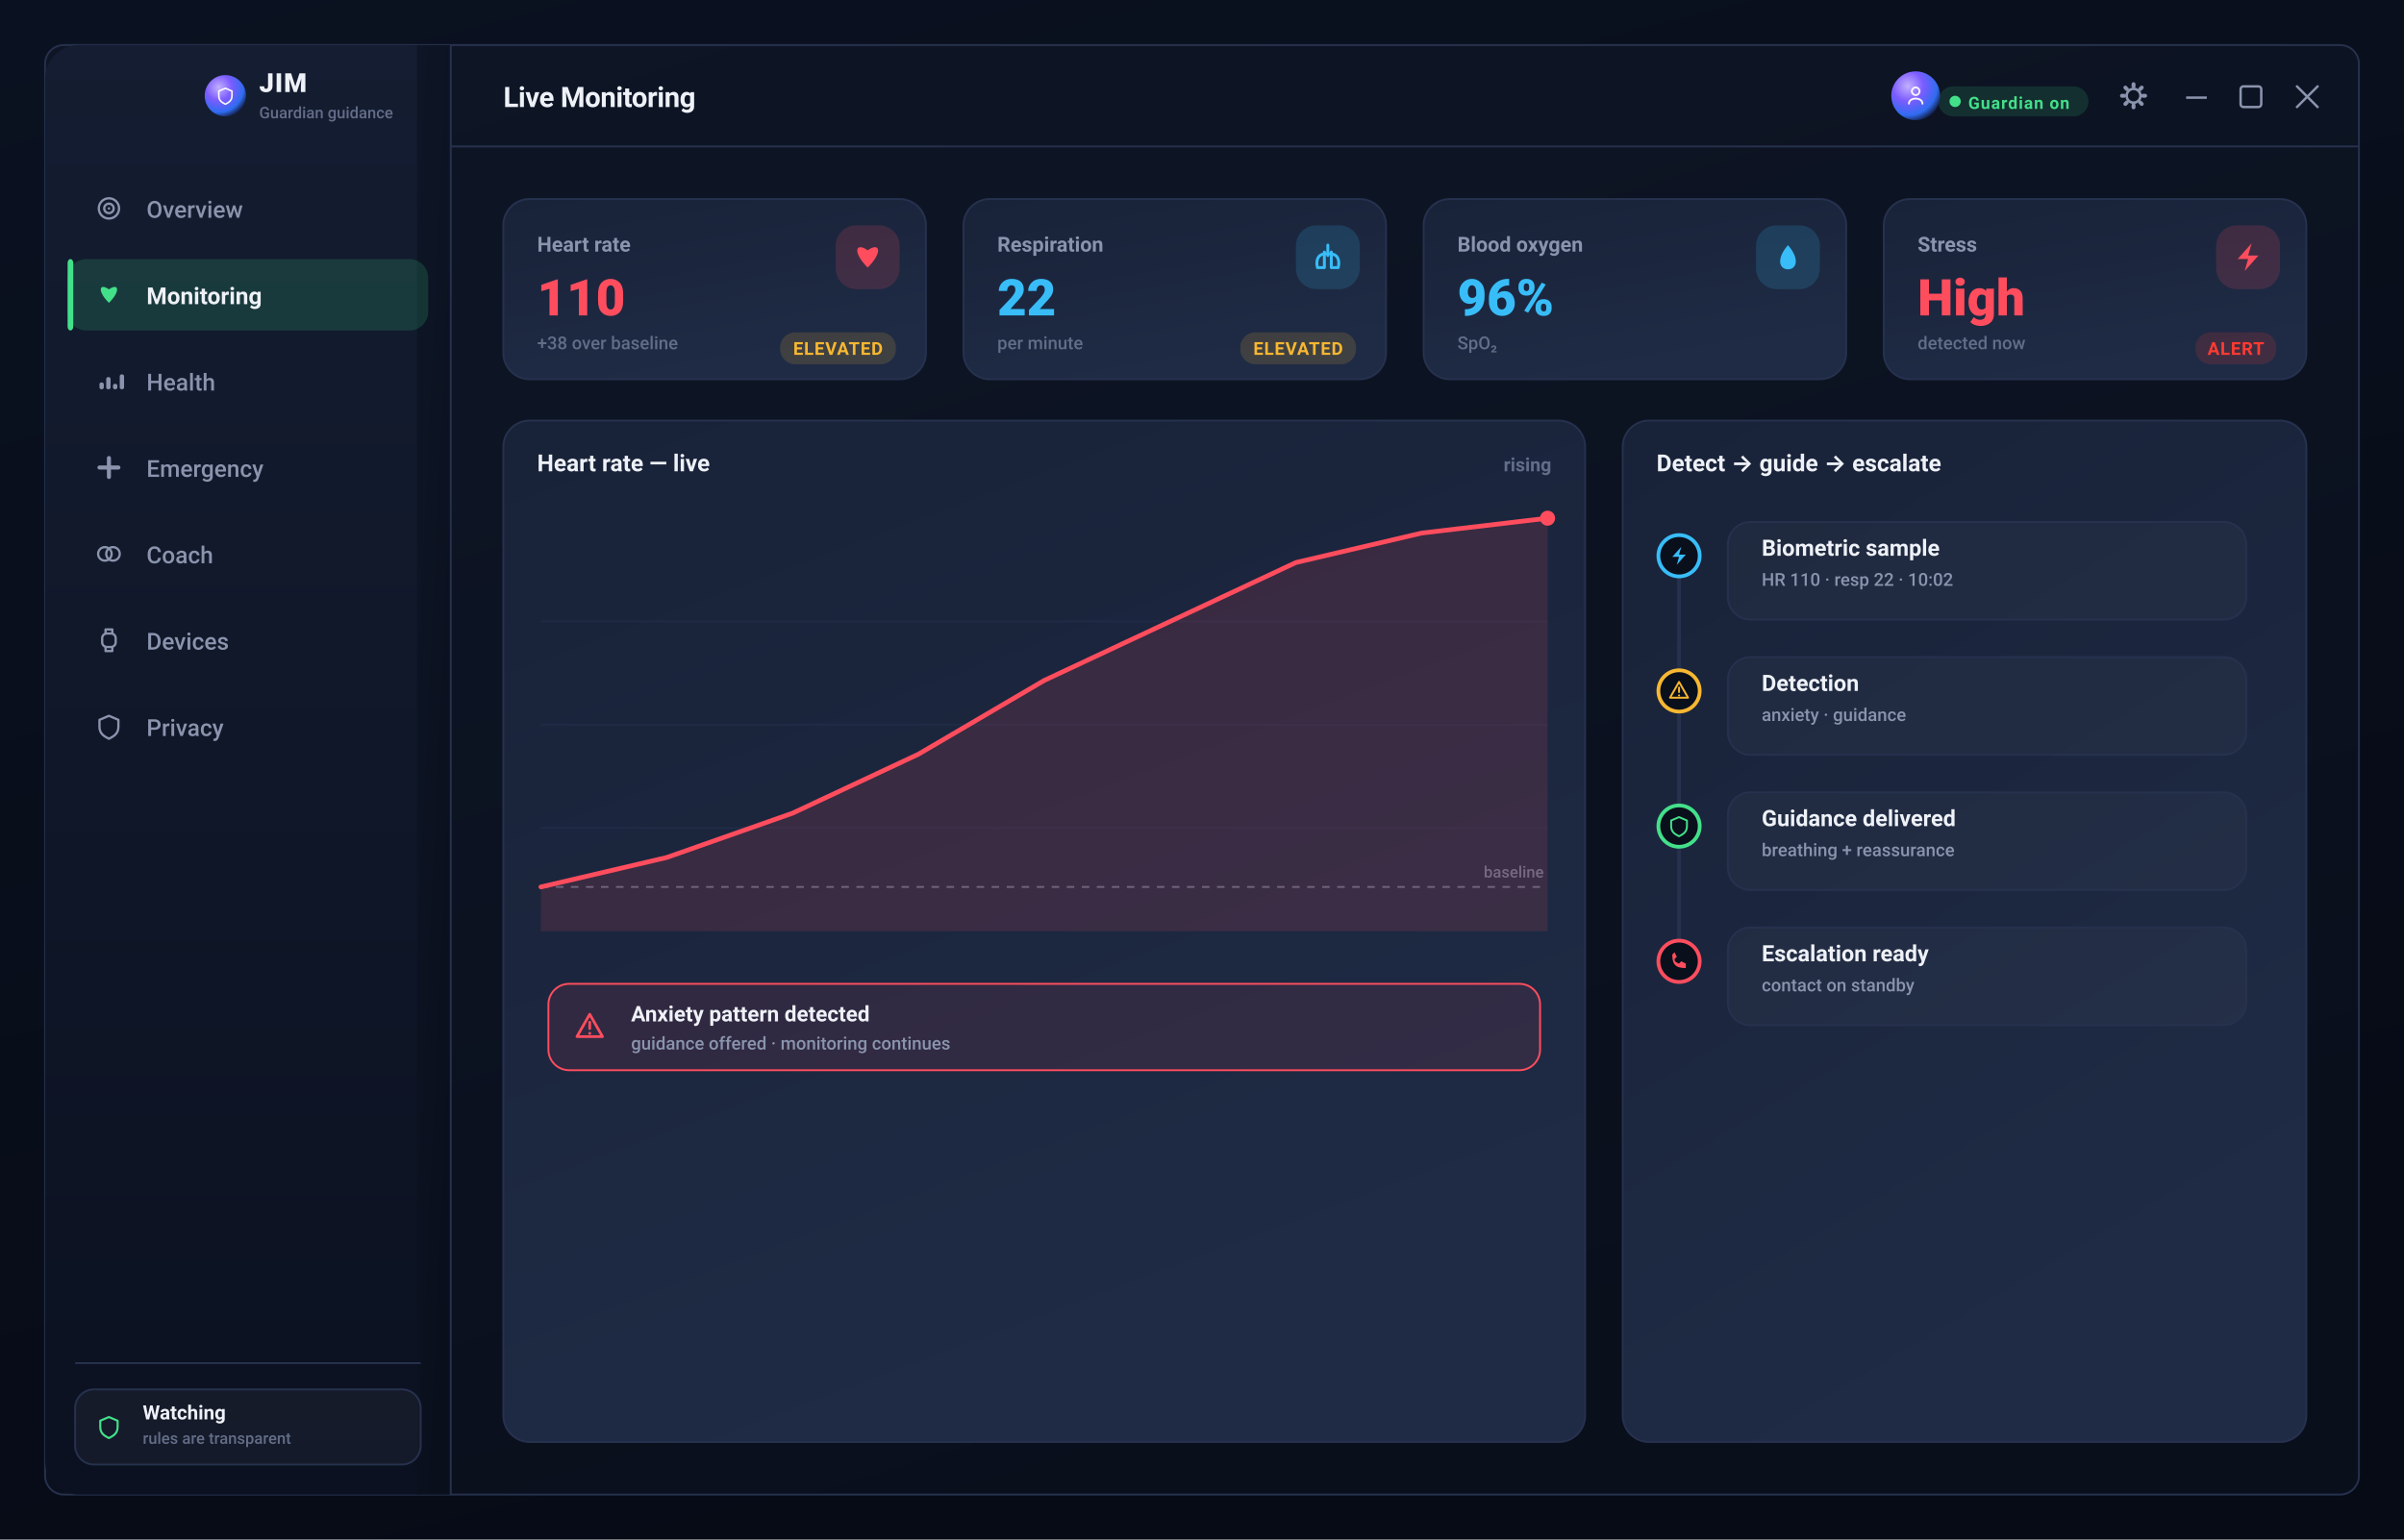
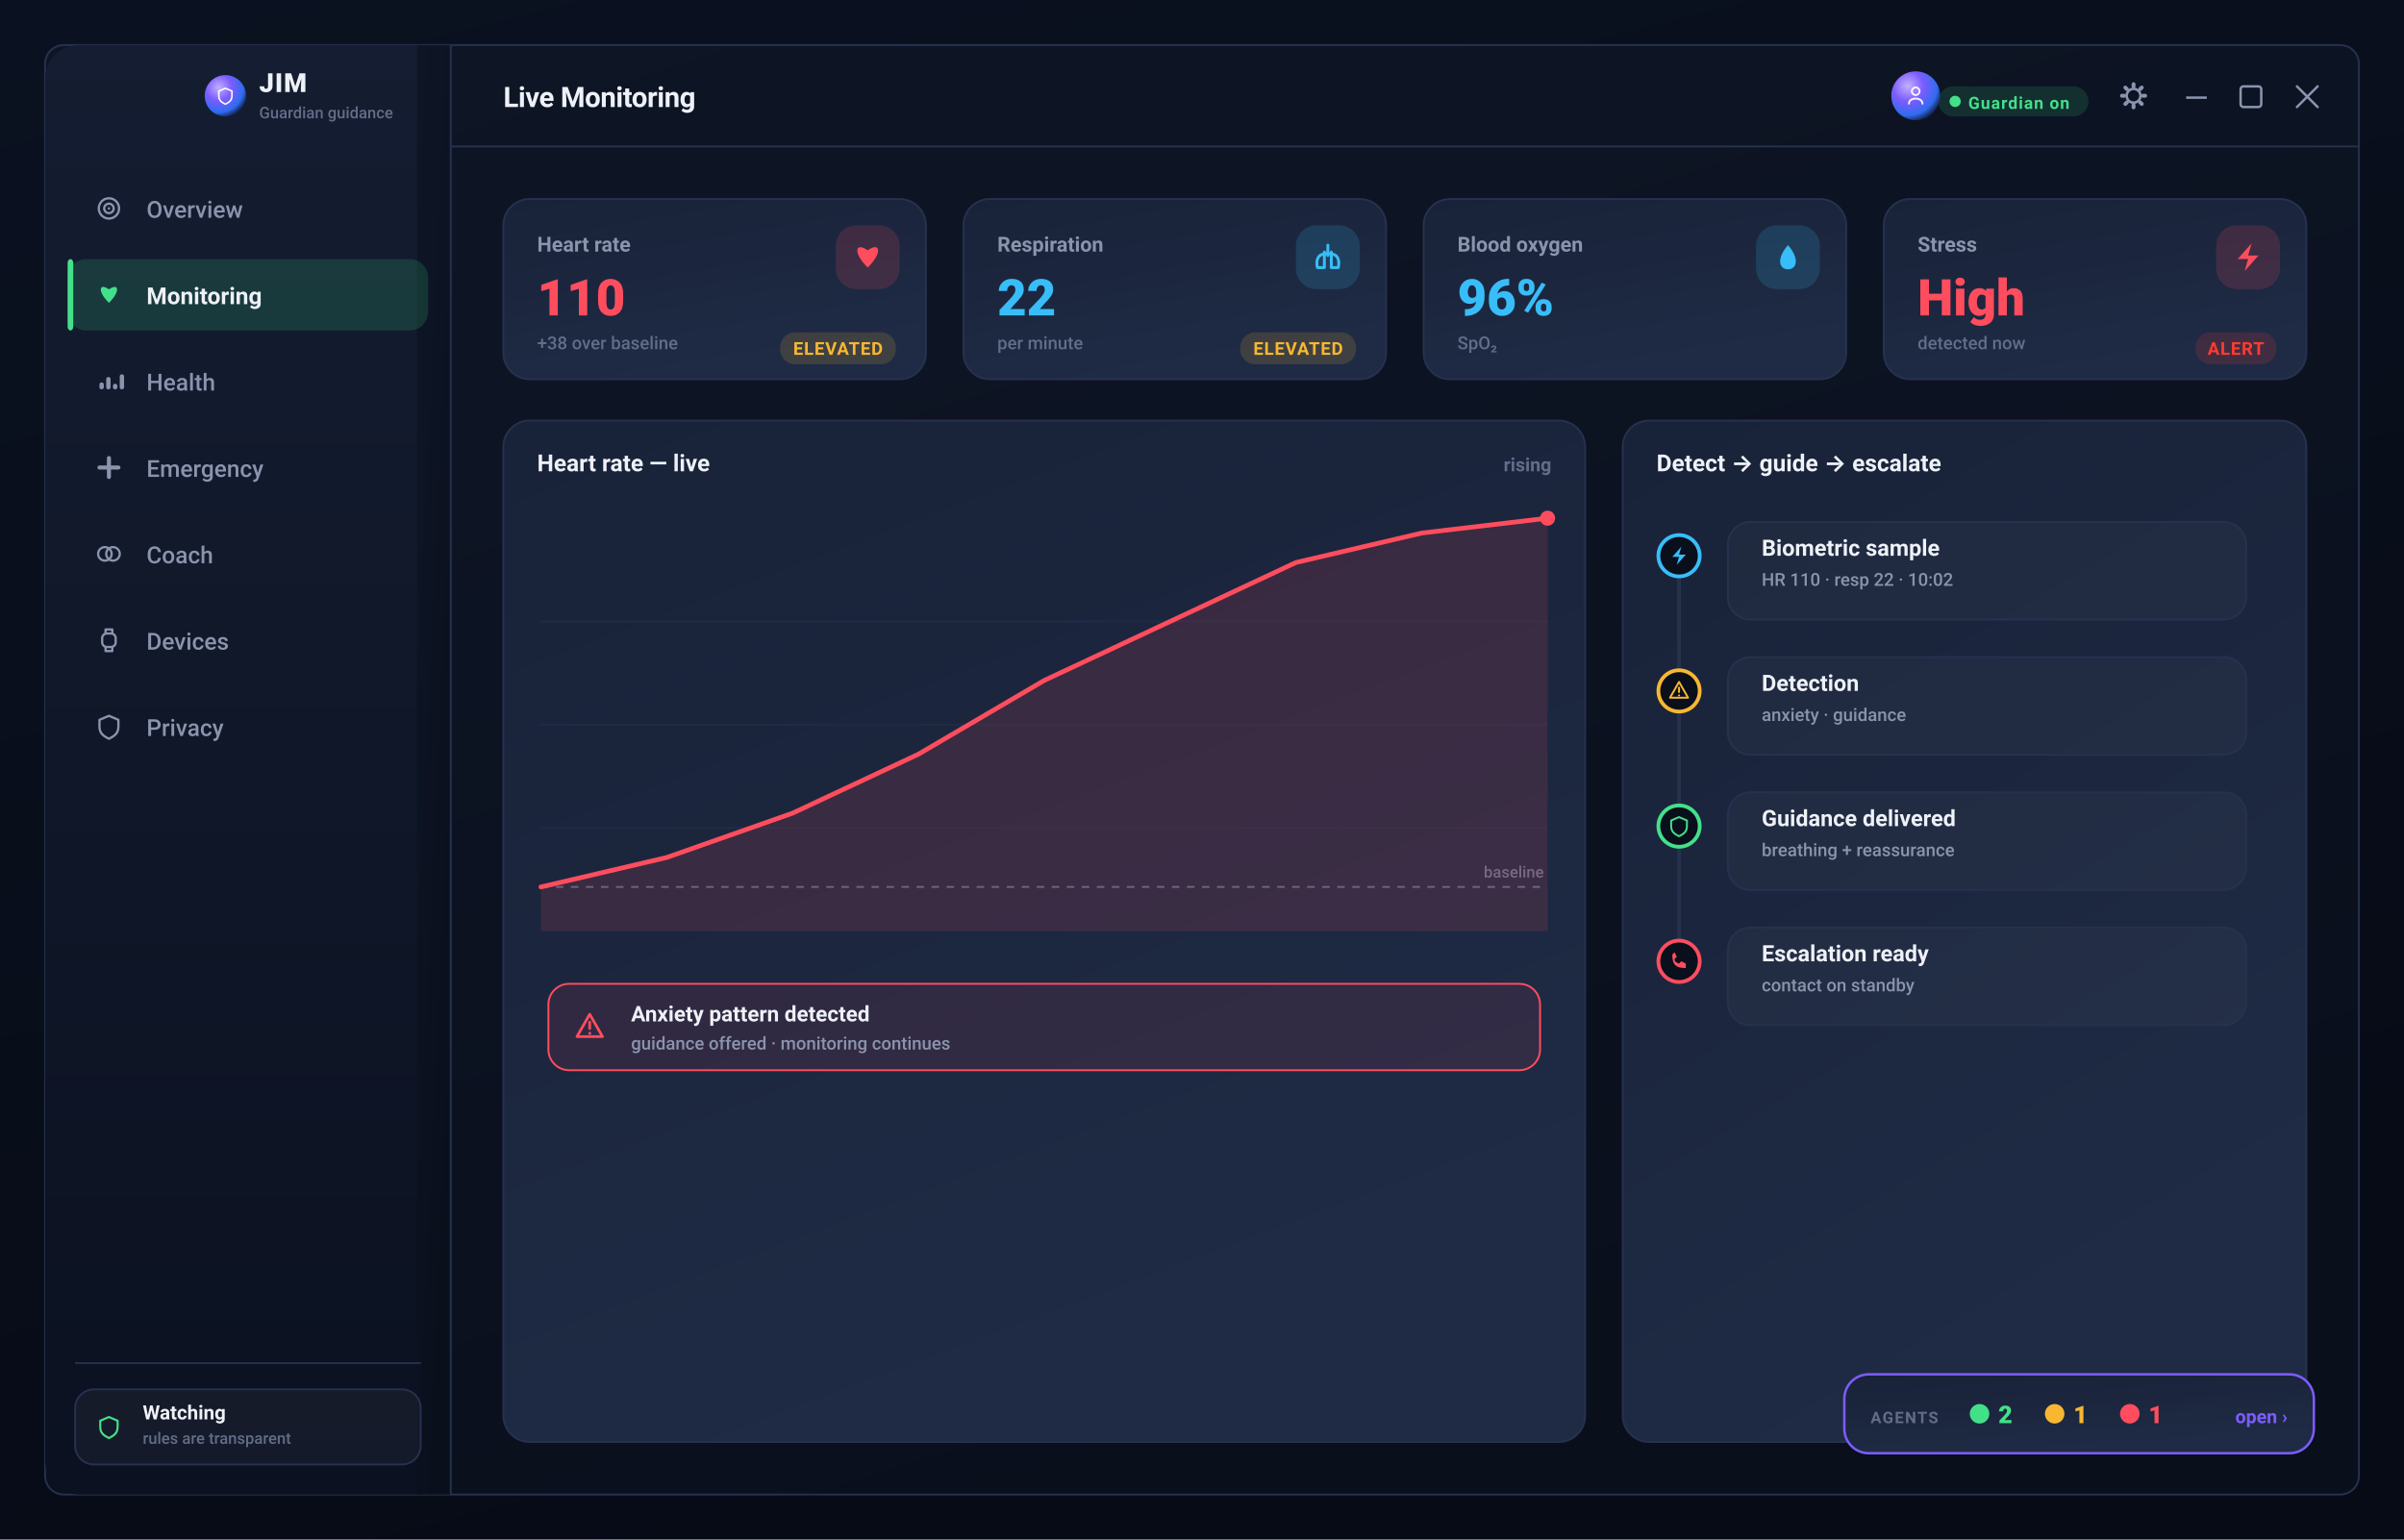
<svg xmlns="http://www.w3.org/2000/svg" width="1280" height="820" viewBox="0 0 1280 820" role="img" aria-label="Jim Mini — Live Monitoring">
  <defs>
    <linearGradient id="gPage" x1="0" y1="0" x2="0.4" y2="1">
      <stop offset="0" stop-color="#0a1120" />
      <stop offset="1" stop-color="#070b16" />
    </linearGradient>
    <linearGradient id="gScr" x1="0" y1="0" x2="0.5" y2="1">
      <stop offset="0" stop-color="#0e1626" />
      <stop offset="1" stop-color="#0a0f1c" />
    </linearGradient>
    <linearGradient id="gSide" x1="0" y1="0" x2="0" y2="1">
      <stop offset="0" stop-color="#141d31" />
      <stop offset="1" stop-color="#0b1120" />
    </linearGradient>
    <linearGradient id="gCard" x1="0" y1="0" x2="0.4" y2="1">
      <stop offset="0" stop-color="#182238" />
      <stop offset="1" stop-color="#1f2b45" />
    </linearGradient>
    <linearGradient id="gBrand" x1="0" y1="0" x2="1" y2="0">
      <stop offset="0" stop-color="#7c5cff" />
      <stop offset="1" stop-color="#3aa0ff" />
    </linearGradient>
    <linearGradient id="gEmer" x1="0" y1="0" x2="0" y2="1">
      <stop offset="0" stop-color="#ff5b52" />
      <stop offset="1" stop-color="#ff3b30" />
    </linearGradient>
    <linearGradient id="mV" x1="0" y1="0" x2="1" y2="0">
      <stop offset="0" stop-color="#7c5cff" />
      <stop offset="1" stop-color="#3aa0ff" />
    </linearGradient>
    <linearGradient id="mG" x1="0" y1="0" x2="1" y2="0">
      <stop offset="0" stop-color="#2fd27a" />
      <stop offset="1" stop-color="#43e08a" />
    </linearGradient>
    <linearGradient id="mO" x1="0" y1="0" x2="1" y2="0">
      <stop offset="0" stop-color="#f7b731" />
      <stop offset="1" stop-color="#ff7a45" />
    </linearGradient>
    <radialGradient id="orb" cx="34%" cy="30%" r="75%">
      <stop offset="0" stop-color="#c3b0ff" />
      <stop offset="42%" stop-color="#7c5cff" />
      <stop offset="80%" stop-color="#2f6cf0" />
      <stop offset="100%" stop-color="#14204a" />
    </radialGradient>
  </defs>
  <rect x="0.0" y="0.0" width="1280.0" height="820.0" rx="0" fill="url(#gPage)" />
  <rect x="24" y="24" width="1232" height="772" rx="10" fill="url(#gScr)" stroke="#26314e" stroke-width="1" />
  <rect x="24.0" y="24.0" width="216.0" height="772.0" rx="18" fill="url(#gSide)" />
  <rect x="222.0" y="24.0" width="18.0" height="772.0" rx="0" fill="url(#gScr)" />
  <line x1="240" y1="24" x2="240" y2="796" stroke="#26314e" stroke-width="1" />
  <line x1="240" y1="78" x2="1256" y2="78" stroke="#26314e" stroke-width="1" />
  <line x1="1164" y1="52" x2="1175" y2="52" stroke="#8a94ad" stroke-width="1.3" />
  <rect x="1193.0" y="46.0" width="11.0" height="11.0" rx="1.5" fill="none" stroke="#8a94ad" stroke-width="1.3" />
  <path d="M1223 46 l11 11 M1234 46 l-11 11" stroke="#8a94ad" stroke-width="1.3" stroke-linecap="round" />
  <circle cx="120" cy="51" r="11" fill="url(#orb)" />
  <path d="M120 47.0 l3.5 1.5 v2.5 c0 2.5 -1.5 3.5 -3.5 4.5 c-2.0 -1.0 -3.5 -2.0 -3.5 -4.5 v-2.5 Z" fill="none" stroke="rgba(255,255,255,0.95)" stroke-width="0.85" stroke-linecap="round" stroke-linejoin="round" />
  <text x="138.0" y="49.0" font-family="-apple-system,BlinkMacSystemFont,'SF Pro Text','Segoe UI',Roboto,system-ui,sans-serif" font-size="14" font-weight="800" fill="#eef1f7" text-anchor="start" letter-spacing="0.5">JIM</text>
  <text x="138.0" y="63.0" font-family="-apple-system,BlinkMacSystemFont,'SF Pro Text','Segoe UI',Roboto,system-ui,sans-serif" font-size="8.5" font-weight="500" fill="#626d88" text-anchor="start">Guardian guidance</text>
  <text x="268.0" y="57.0" font-family="-apple-system,BlinkMacSystemFont,'SF Pro Text','Segoe UI',Roboto,system-ui,sans-serif" font-size="15" font-weight="700" fill="#eef1f7" text-anchor="start" letter-spacing="-0.2">Live Monitoring</text>
  <rect x="1134.96" y="43.8" width="2.08" height="3.2" rx="1" transform="rotate(0 1136 51)" fill="#8a94ad" />
  <rect x="1134.96" y="43.8" width="2.08" height="3.2" rx="1" transform="rotate(45 1136 51)" fill="#8a94ad" />
  <rect x="1134.96" y="43.8" width="2.08" height="3.2" rx="1" transform="rotate(90 1136 51)" fill="#8a94ad" />
  <rect x="1134.96" y="43.8" width="2.08" height="3.2" rx="1" transform="rotate(135 1136 51)" fill="#8a94ad" />
  <rect x="1134.96" y="43.8" width="2.08" height="3.2" rx="1" transform="rotate(180 1136 51)" fill="#8a94ad" />
  <rect x="1134.96" y="43.8" width="2.08" height="3.2" rx="1" transform="rotate(225 1136 51)" fill="#8a94ad" />
  <rect x="1134.96" y="43.8" width="2.08" height="3.2" rx="1" transform="rotate(270 1136 51)" fill="#8a94ad" />
  <rect x="1134.96" y="43.8" width="2.08" height="3.2" rx="1" transform="rotate(315 1136 51)" fill="#8a94ad" />
  <circle cx="1136" cy="51" r="3.68" fill="none" stroke="#8a94ad" stroke-width="1.36" stroke-linecap="round" stroke-linejoin="round" />
  <rect x="1032.0" y="46.0" width="80.0" height="16.0" rx="8" fill="rgba(67,224,138,0.14)" />
  <circle cx="1041.0" cy="54" r="3" fill="#43e08a" />
  <text x="1048.0" y="58.0" font-family="-apple-system,BlinkMacSystemFont,'SF Pro Text','Segoe UI',Roboto,system-ui,sans-serif" font-size="9" font-weight="700" fill="#43e08a" text-anchor="start" letter-spacing="0.5">Guardian on</text>
  <circle cx="1020" cy="51" r="13" fill="url(#orb)" />
  <circle cx="1020" cy="48.6" r="2.04" fill="none" stroke="rgba(255,255,255,0.9)" stroke-width="1.02" stroke-linecap="round" stroke-linejoin="round" />
  <path d="M1016.4 55.2 c0 -3.6 7.2 -3.6 7.2 0" fill="none" stroke="rgba(255,255,255,0.9)" stroke-width="1.02" stroke-linecap="round" stroke-linejoin="round" />
  <circle cx="58" cy="111" r="5.4" fill="none" stroke="#8a94ad" stroke-width="1.22" stroke-linecap="round" stroke-linejoin="round" />
  <circle cx="58" cy="111" r="2.52" fill="none" stroke="#8a94ad" stroke-width="1.22" stroke-linecap="round" stroke-linejoin="round" />
  <circle cx="58" cy="111" r="0.648" fill="#8a94ad" />
  <text x="78.0" y="116.0" font-family="-apple-system,BlinkMacSystemFont,'SF Pro Text','Segoe UI',Roboto,system-ui,sans-serif" font-size="12.5" font-weight="500" fill="#8a94ad" text-anchor="start">Overview</text>
  <rect x="36.0" y="138.0" width="192.0" height="38.0" rx="10" fill="rgba(67,224,138,0.16)" />
  <rect x="36.0" y="138.0" width="3.0" height="38.0" rx="2" fill="#43e08a" />
  <path d="M58 161.32 C51.52 154.84,52.96 150.52,58 154.12 C63.04 150.52,64.48 154.84,58 161.32 Z" fill="#43e08a" />
  <text x="78.0" y="162.0" font-family="-apple-system,BlinkMacSystemFont,'SF Pro Text','Segoe UI',Roboto,system-ui,sans-serif" font-size="12.5" font-weight="650" fill="#eef1f7" text-anchor="start">Monitoring</text>
  <rect x="52.96" y="203.72" width="2.304" height="3.6" rx="1" fill="#8a94ad" />
  <rect x="56.56" y="200.84" width="2.304" height="6.48" rx="1" fill="#8a94ad" />
  <rect x="60.16" y="204.44" width="2.304" height="2.88" rx="1" fill="#8a94ad" />
  <rect x="63.76" y="199.4" width="2.304" height="7.92" rx="1" fill="#8a94ad" />
  <text x="78.0" y="208.0" font-family="-apple-system,BlinkMacSystemFont,'SF Pro Text','Segoe UI',Roboto,system-ui,sans-serif" font-size="12.5" font-weight="500" fill="#8a94ad" text-anchor="start">Health</text>
  <path d="M58 243.96 v10.08 M52.96 249 h10.08" fill="none" stroke="#8a94ad" stroke-width="2.16" stroke-linecap="round" />
  <text x="78.0" y="254.0" font-family="-apple-system,BlinkMacSystemFont,'SF Pro Text','Segoe UI',Roboto,system-ui,sans-serif" font-size="12.5" font-weight="500" fill="#8a94ad" text-anchor="start">Emergency</text>
  <circle cx="55.84" cy="295" r="3.6" fill="none" stroke="#8a94ad" stroke-width="1.22" stroke-linecap="round" stroke-linejoin="round" />
  <circle cx="60.16" cy="295" r="3.6" fill="none" stroke="#8a94ad" stroke-width="1.22" stroke-linecap="round" stroke-linejoin="round" />
  <text x="78.0" y="300.0" font-family="-apple-system,BlinkMacSystemFont,'SF Pro Text','Segoe UI',Roboto,system-ui,sans-serif" font-size="12.5" font-weight="500" fill="#8a94ad" text-anchor="start">Coach</text>
  <rect x="54.4" y="337.4" width="7.2" height="7.2" rx="2.5" fill="none" stroke="#8a94ad" stroke-width="1.22" stroke-linecap="round" stroke-linejoin="round" />
  <path d="M56.2 337.4 v-2.16 h3.6 v2.16 M56.2 344.6 v2.16 h3.6 v-2.16" fill="none" stroke="#8a94ad" stroke-width="1.22" stroke-linecap="round" stroke-linejoin="round" />
  <text x="78.0" y="346.0" font-family="-apple-system,BlinkMacSystemFont,'SF Pro Text','Segoe UI',Roboto,system-ui,sans-serif" font-size="12.5" font-weight="500" fill="#8a94ad" text-anchor="start">Devices</text>
  <path d="M58 381.24 l5.04 2.16 v3.6 c0 3.6 -2.16 5.04 -5.04 6.48 c-2.88 -1.44 -5.04 -2.88 -5.04 -6.48 v-3.6 Z" fill="none" stroke="#8a94ad" stroke-width="1.22" stroke-linecap="round" stroke-linejoin="round" />
  <text x="78.0" y="392.0" font-family="-apple-system,BlinkMacSystemFont,'SF Pro Text','Segoe UI',Roboto,system-ui,sans-serif" font-size="12.5" font-weight="500" fill="#8a94ad" text-anchor="start">Privacy</text>
  <line x1="40" y1="726" x2="224" y2="726" stroke="#26314e" stroke-width="1" />
  <rect x="40.0" y="740.0" width="184.0" height="40.0" rx="10" fill="rgba(255,255,255,0.04)" stroke="#26314e" stroke-width="1" />
  <path d="M58 754.72 l4.62 1.98 v3.3 c0 3.3 -1.98 4.62 -4.62 5.94 c-2.64 -1.32 -4.62 -2.64 -4.62 -5.94 v-3.3 Z" fill="none" stroke="#43e08a" stroke-width="1.12" stroke-linecap="round" stroke-linejoin="round" />
  <text x="76.0" y="756.0" font-family="-apple-system,BlinkMacSystemFont,'SF Pro Text','Segoe UI',Roboto,system-ui,sans-serif" font-size="10.5" font-weight="650" fill="#eef1f7" text-anchor="start">Watching</text>
  <text x="76.0" y="769.0" font-family="-apple-system,BlinkMacSystemFont,'SF Pro Text','Segoe UI',Roboto,system-ui,sans-serif" font-size="8.5" font-weight="500" fill="#626d88" text-anchor="start">rules are transparent</text>
  <rect x="268.0" y="106.0" width="225.0" height="96.0" rx="14" fill="url(#gCard)" stroke="#26314e" stroke-width="1" />
  <text x="286.0" y="134.0" font-family="-apple-system,BlinkMacSystemFont,'SF Pro Text','Segoe UI',Roboto,system-ui,sans-serif" font-size="11" font-weight="600" fill="#8a94ad" text-anchor="start">Heart rate</text>
  <text x="286.0" y="168.0" font-family="-apple-system,BlinkMacSystemFont,'SF Pro Text','Segoe UI',Roboto,system-ui,sans-serif" font-size="27" font-weight="800" fill="#ff4d5e" text-anchor="start">110</text>
  <text x="286.0" y="186.0" font-family="-apple-system,BlinkMacSystemFont,'SF Pro Text','Segoe UI',Roboto,system-ui,sans-serif" font-size="9.5" font-weight="500" fill="#626d88" text-anchor="start">+38 over baseline</text>
  <rect x="445.0" y="120.0" width="34.0" height="34.0" rx="11" fill="rgba(255,77,94,0.16)" />
  <path d="M462.0 142.52 C453.72 134.24,455.56 128.72,462.0 133.32 C468.44 128.72,470.28 134.24,462.0 142.52 Z" fill="#ff4d5e" />
  <rect x="415.4" y="177.0" width="61.6" height="17.0" rx="8" fill="rgba(247,183,49,0.15)" />
  <text x="446.2" y="189.0" font-family="-apple-system,BlinkMacSystemFont,'SF Pro Text','Segoe UI',Roboto,system-ui,sans-serif" font-size="9.5" font-weight="700" fill="#f7b731" text-anchor="middle" letter-spacing="0.4">ELEVATED</text>
  <rect x="513.0" y="106.0" width="225.0" height="96.0" rx="14" fill="url(#gCard)" stroke="#26314e" stroke-width="1" />
  <text x="531.0" y="134.0" font-family="-apple-system,BlinkMacSystemFont,'SF Pro Text','Segoe UI',Roboto,system-ui,sans-serif" font-size="11" font-weight="600" fill="#8a94ad" text-anchor="start">Respiration</text>
  <text x="531.0" y="168.0" font-family="-apple-system,BlinkMacSystemFont,'SF Pro Text','Segoe UI',Roboto,system-ui,sans-serif" font-size="27" font-weight="800" fill="#38bdf8" text-anchor="start">22</text>
  <text x="531.0" y="186.0" font-family="-apple-system,BlinkMacSystemFont,'SF Pro Text','Segoe UI',Roboto,system-ui,sans-serif" font-size="9.5" font-weight="500" fill="#626d88" text-anchor="start">per minute</text>
  <rect x="690.0" y="120.0" width="34.0" height="34.0" rx="11" fill="rgba(56,189,248,0.16)" />
  <path d="M707.0 130.56 v5.52" fill="none" stroke="#38bdf8" stroke-width="1.56" stroke-linecap="round" stroke-linejoin="round" />
  <path d="M706.08 135.16 c-4.6 0 -5.52 3.68 -4.6 7.36 l3.68 0 v-8.28" fill="none" stroke="#38bdf8" stroke-width="1.56" stroke-linecap="round" stroke-linejoin="round" />
  <path d="M707.92 135.16 c4.6 0 5.52 3.68 4.6 7.36 l-3.68 0 v-8.28" fill="none" stroke="#38bdf8" stroke-width="1.56" stroke-linecap="round" stroke-linejoin="round" />
  <rect x="660.4" y="177.0" width="61.6" height="17.0" rx="8" fill="rgba(247,183,49,0.15)" />
  <text x="691.2" y="189.0" font-family="-apple-system,BlinkMacSystemFont,'SF Pro Text','Segoe UI',Roboto,system-ui,sans-serif" font-size="9.5" font-weight="700" fill="#f7b731" text-anchor="middle" letter-spacing="0.4">ELEVATED</text>
  <rect x="758.0" y="106.0" width="225.0" height="96.0" rx="14" fill="url(#gCard)" stroke="#26314e" stroke-width="1" />
  <text x="776.0" y="134.0" font-family="-apple-system,BlinkMacSystemFont,'SF Pro Text','Segoe UI',Roboto,system-ui,sans-serif" font-size="11" font-weight="600" fill="#8a94ad" text-anchor="start">Blood oxygen</text>
  <text x="776.0" y="168.0" font-family="-apple-system,BlinkMacSystemFont,'SF Pro Text','Segoe UI',Roboto,system-ui,sans-serif" font-size="27" font-weight="800" fill="#38bdf8" text-anchor="start">96%</text>
  <text x="776.0" y="186.0" font-family="-apple-system,BlinkMacSystemFont,'SF Pro Text','Segoe UI',Roboto,system-ui,sans-serif" font-size="9.5" font-weight="500" fill="#626d88" text-anchor="start">SpO₂</text>
  <rect x="935.0" y="120.0" width="34.0" height="34.0" rx="11" fill="rgba(56,189,248,0.16)" />
  <path d="M952.0 130.56 C958.44 137.92,956.6 143.44,952.0 143.44 C947.4 143.44,945.56 137.92,952.0 130.56 Z" fill="#38bdf8" />
  <rect x="1003.0" y="106.0" width="225.0" height="96.0" rx="14" fill="url(#gCard)" stroke="#26314e" stroke-width="1" />
  <text x="1021.0" y="134.0" font-family="-apple-system,BlinkMacSystemFont,'SF Pro Text','Segoe UI',Roboto,system-ui,sans-serif" font-size="11" font-weight="600" fill="#8a94ad" text-anchor="start">Stress</text>
  <text x="1021.0" y="168.0" font-family="-apple-system,BlinkMacSystemFont,'SF Pro Text','Segoe UI',Roboto,system-ui,sans-serif" font-size="27" font-weight="800" fill="#ff4d5e" text-anchor="start">High</text>
  <text x="1021.0" y="186.0" font-family="-apple-system,BlinkMacSystemFont,'SF Pro Text','Segoe UI',Roboto,system-ui,sans-serif" font-size="9.5" font-weight="500" fill="#626d88" text-anchor="start">detected now</text>
  <rect x="1180.0" y="120.0" width="34.0" height="34.0" rx="11" fill="rgba(255,77,94,0.16)" />
  <path d="M1198.84 129.64 L1191.48 137.92 L1197.0 137.92 L1195.16 144.36 L1202.52 136.08 L1197.0 136.08 Z" fill="#ff4d5e" />
  <rect x="1169.0" y="177.0" width="43.0" height="17.0" rx="8" fill="rgba(255,59,48,0.15)" />
  <text x="1190.5" y="189.0" font-family="-apple-system,BlinkMacSystemFont,'SF Pro Text','Segoe UI',Roboto,system-ui,sans-serif" font-size="9.5" font-weight="700" fill="#ff3b30" text-anchor="middle" letter-spacing="0.4">ALERT</text>
  <rect x="268.0" y="224.0" width="576.0" height="544.0" rx="14" fill="url(#gCard)" stroke="#26314e" stroke-width="1" />
  <text x="286.0" y="251.0" font-family="-apple-system,BlinkMacSystemFont,'SF Pro Text','Segoe UI',Roboto,system-ui,sans-serif" font-size="12.5" font-weight="700" fill="#eef1f7" text-anchor="start">Heart rate — live</text>
  <text x="826.0" y="251.0" font-family="-apple-system,BlinkMacSystemFont,'SF Pro Text','Segoe UI',Roboto,system-ui,sans-serif" font-size="10" font-weight="600" fill="#626d88" text-anchor="end">rising</text>
  <line x1="288" y1="331.0" x2="824.0" y2="331.0" stroke="rgba(38,49,78,0.5)" stroke-width="1" />
  <line x1="288" y1="386.0" x2="824.0" y2="386.0" stroke="rgba(38,49,78,0.5)" stroke-width="1" />
  <line x1="288" y1="441.0" x2="824.0" y2="441.0" stroke="rgba(38,49,78,0.5)" stroke-width="1" />
  <line x1="288" y1="472.4" x2="824.0" y2="472.4" stroke="rgba(98,109,136,0.9)" stroke-width="1" stroke-dasharray="4 4" />
  <text x="822.0" y="467.4" font-family="-apple-system,BlinkMacSystemFont,'SF Pro Text','Segoe UI',Roboto,system-ui,sans-serif" font-size="8.5" font-weight="500" fill="#626d88" text-anchor="end">baseline</text>
  <polygon points="288,496 288.0,472.4 355.0,456.7 422.0,433.1 489.0,401.7 556.0,362.4 623.0,331.0 690.0,299.6 757.0,283.9 824.0,276.0 824.0,496" fill="rgba(255,77,94,0.13)" />
  <polyline points="288.0,472.4 355.0,456.7 422.0,433.1 489.0,401.7 556.0,362.4 623.0,331.0 690.0,299.6 757.0,283.9 824.0,276.0" fill="none" stroke="#ff4d5e" stroke-width="2.5" stroke-linejoin="round" stroke-linecap="round" />
  <circle cx="824.0" cy="276.0" r="4" fill="#ff4d5e" />
  <rect x="292.0" y="524.0" width="528.0" height="46.0" rx="11" fill="rgba(255,77,94,0.09)" stroke="#ff4d5e" stroke-width="1" />
  <path d="M314 540.2 L320.8 552.1 H307.2 Z" fill="none" stroke="#ff4d5e" stroke-width="1.44" stroke-linecap="round" stroke-linejoin="round" />
  <path d="M314 544.45 v3.4" fill="none" stroke="#ff4d5e" stroke-width="1.44" stroke-linecap="round" stroke-linejoin="round" />
  <circle cx="314" cy="550.4" r="0.765" fill="#ff4d5e" />
  <text x="336.0" y="544.0" font-family="-apple-system,BlinkMacSystemFont,'SF Pro Text','Segoe UI',Roboto,system-ui,sans-serif" font-size="11.5" font-weight="650" fill="#eef1f7" text-anchor="start">Anxiety pattern detected</text>
  <text x="336.0" y="559.0" font-family="-apple-system,BlinkMacSystemFont,'SF Pro Text','Segoe UI',Roboto,system-ui,sans-serif" font-size="9.5" font-weight="500" fill="#8a94ad" text-anchor="start">guidance offered · monitoring continues</text>
  <rect x="864.0" y="224.0" width="364.0" height="544.0" rx="14" fill="url(#gCard)" stroke="#26314e" stroke-width="1" />
  <text x="882.0" y="251.0" font-family="-apple-system,BlinkMacSystemFont,'SF Pro Text','Segoe UI',Roboto,system-ui,sans-serif" font-size="12.5" font-weight="700" fill="#eef1f7" text-anchor="start">Detect → guide → escalate</text>
  <line x1="894.0" y1="292" x2="894.0" y2="524" stroke="#26314e" stroke-width="2" />
  <circle cx="894.0" cy="296" r="11" fill="#0a0f1c" stroke="#38bdf8" stroke-width="2" />
  <path d="M895.2 291.2 L890.4 296.6 L894.0 296.6 L892.8 300.8 L897.6 295.4 L894.0 295.4 Z" fill="#38bdf8" />
  <rect x="920.0" y="278.0" width="276.0" height="52.0" rx="12" fill="rgba(255,255,255,0.03)" stroke="#26314e" stroke-width="1" />
  <text x="938.0" y="296.0" font-family="-apple-system,BlinkMacSystemFont,'SF Pro Text','Segoe UI',Roboto,system-ui,sans-serif" font-size="12" font-weight="700" fill="#eef1f7" text-anchor="start">Biometric sample</text>
  <text x="938.0" y="312.0" font-family="-apple-system,BlinkMacSystemFont,'SF Pro Text','Segoe UI',Roboto,system-ui,sans-serif" font-size="9.5" font-weight="500" fill="#8a94ad" text-anchor="start">HR 110 · resp 22 · 10:02</text>
  <circle cx="894.0" cy="368" r="11" fill="#0a0f1c" stroke="#f7b731" stroke-width="2" />
  <path d="M894.0 363.2 L898.8 371.6 H889.2 Z" fill="none" stroke="#f7b731" stroke-width="1.02" stroke-linecap="round" stroke-linejoin="round" />
  <path d="M894.0 366.2 v2.4" fill="none" stroke="#f7b731" stroke-width="1.02" stroke-linecap="round" stroke-linejoin="round" />
  <circle cx="894.0" cy="370.4" r="0.54" fill="#f7b731" />
  <rect x="920.0" y="350.0" width="276.0" height="52.0" rx="12" fill="rgba(255,255,255,0.03)" stroke="#26314e" stroke-width="1" />
  <text x="938.0" y="368.0" font-family="-apple-system,BlinkMacSystemFont,'SF Pro Text','Segoe UI',Roboto,system-ui,sans-serif" font-size="12" font-weight="700" fill="#eef1f7" text-anchor="start">Detection</text>
  <text x="938.0" y="384.0" font-family="-apple-system,BlinkMacSystemFont,'SF Pro Text','Segoe UI',Roboto,system-ui,sans-serif" font-size="9.5" font-weight="500" fill="#8a94ad" text-anchor="start">anxiety · guidance</text>
  <circle cx="894.0" cy="440" r="11" fill="#0a0f1c" stroke="#43e08a" stroke-width="2" />
  <path d="M894.0 435.2 l4.2 1.8 v3.0 c0 3.0 -1.8 4.2 -4.2 5.4 c-2.4 -1.2 -4.2 -2.4 -4.2 -5.4 v-3.0 Z" fill="none" stroke="#43e08a" stroke-width="1.02" stroke-linecap="round" stroke-linejoin="round" />
  <rect x="920.0" y="422.0" width="276.0" height="52.0" rx="12" fill="rgba(255,255,255,0.03)" stroke="#26314e" stroke-width="1" />
  <text x="938.0" y="440.0" font-family="-apple-system,BlinkMacSystemFont,'SF Pro Text','Segoe UI',Roboto,system-ui,sans-serif" font-size="12" font-weight="700" fill="#eef1f7" text-anchor="start">Guidance delivered</text>
  <text x="938.0" y="456.0" font-family="-apple-system,BlinkMacSystemFont,'SF Pro Text','Segoe UI',Roboto,system-ui,sans-serif" font-size="9.5" font-weight="500" fill="#8a94ad" text-anchor="start">breathing + reassurance</text>
  <circle cx="894.0" cy="512" r="11" fill="#0a0f1c" stroke="#ff4d5e" stroke-width="2" />
  <path d="M890.4 508.4 c0 5.4 1.8 7.2 7.2 7.2 l0.0 -2.4 l-2.4 -1.2 l-1.2 1.2 c-1.8 -0.6 -2.4 -1.2 -2.4 -2.4 l1.2 -1.2 l-1.2 -2.4 Z" fill="#ff4d5e" />
  <rect x="920.0" y="494.0" width="276.0" height="52.0" rx="12" fill="rgba(255,255,255,0.03)" stroke="#26314e" stroke-width="1" />
  <text x="938.0" y="512.0" font-family="-apple-system,BlinkMacSystemFont,'SF Pro Text','Segoe UI',Roboto,system-ui,sans-serif" font-size="12" font-weight="700" fill="#eef1f7" text-anchor="start">Escalation ready</text>
  <text x="938.0" y="528.0" font-family="-apple-system,BlinkMacSystemFont,'SF Pro Text','Segoe UI',Roboto,system-ui,sans-serif" font-size="9.5" font-weight="500" fill="#8a94ad" text-anchor="start">contact on standby</text>
+   <rect x="982.0" y="732.0" width="250.0" height="42.0" rx="13" fill="url(#gCard)" stroke="#7c5cff" stroke-width="1.3" />
+   <text x="996.0" y="758.0" font-family="-apple-system,BlinkMacSystemFont,'SF Pro Text','Segoe UI',Roboto,system-ui,sans-serif" font-size="8.5" font-weight="700" fill="#626d88" text-anchor="start" letter-spacing="0.7">AGENTS</text>
+   <circle cx="1054" cy="753" r="5.2" fill="#43e08a" />
+   <text x="1064.0" y="758.0" font-family="-apple-system,BlinkMacSystemFont,'SF Pro Text','Segoe UI',Roboto,system-ui,sans-serif" font-size="13" font-weight="800" fill="#43e08a" text-anchor="start">2</text>
+   <circle cx="1094" cy="753" r="5.2" fill="#f7b731" />
+   <text x="1104.0" y="758.0" font-family="-apple-system,BlinkMacSystemFont,'SF Pro Text','Segoe UI',Roboto,system-ui,sans-serif" font-size="13" font-weight="800" fill="#f7b731" text-anchor="start">1</text>
+   <circle cx="1134" cy="753" r="5.2" fill="#ff4d5e" />
+   <text x="1144.0" y="758.0" font-family="-apple-system,BlinkMacSystemFont,'SF Pro Text','Segoe UI',Roboto,system-ui,sans-serif" font-size="13" font-weight="800" fill="#ff4d5e" text-anchor="start">1</text>
+   <text x="1218.0" y="758.0" font-family="-apple-system,BlinkMacSystemFont,'SF Pro Text','Segoe UI',Roboto,system-ui,sans-serif" font-size="10" font-weight="700" fill="#7c5cff" text-anchor="end">open ›</text>
</svg>
